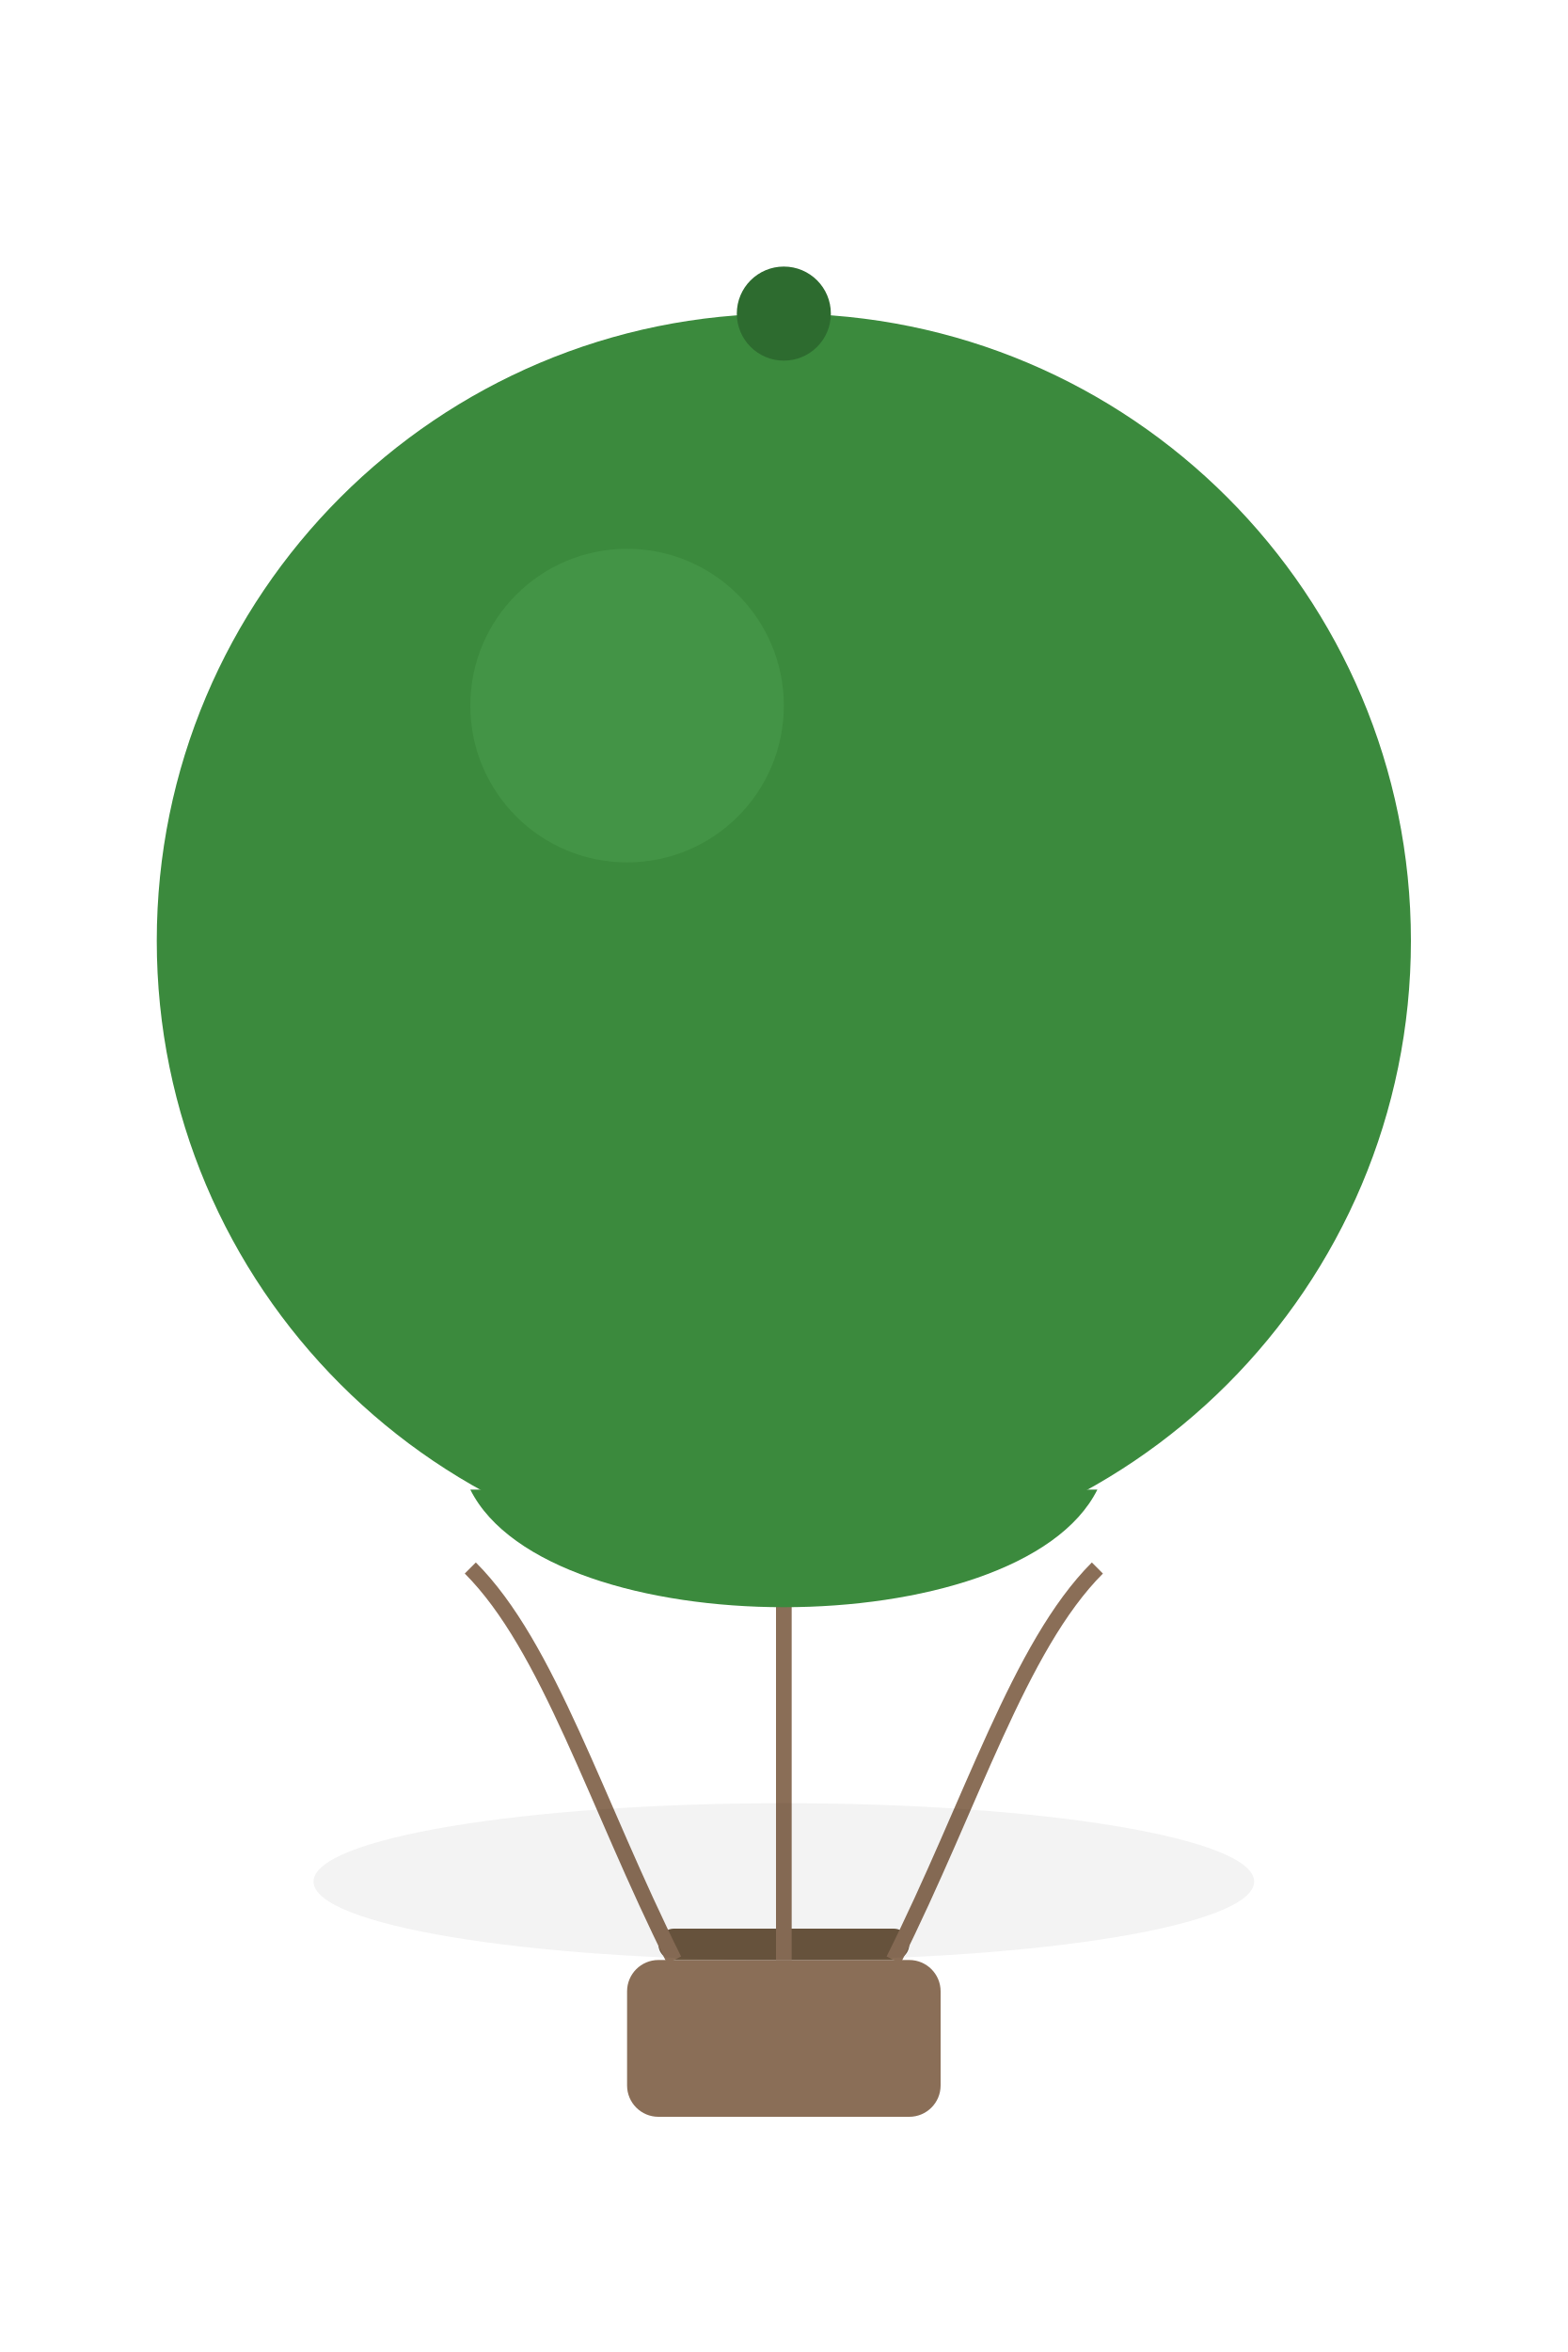
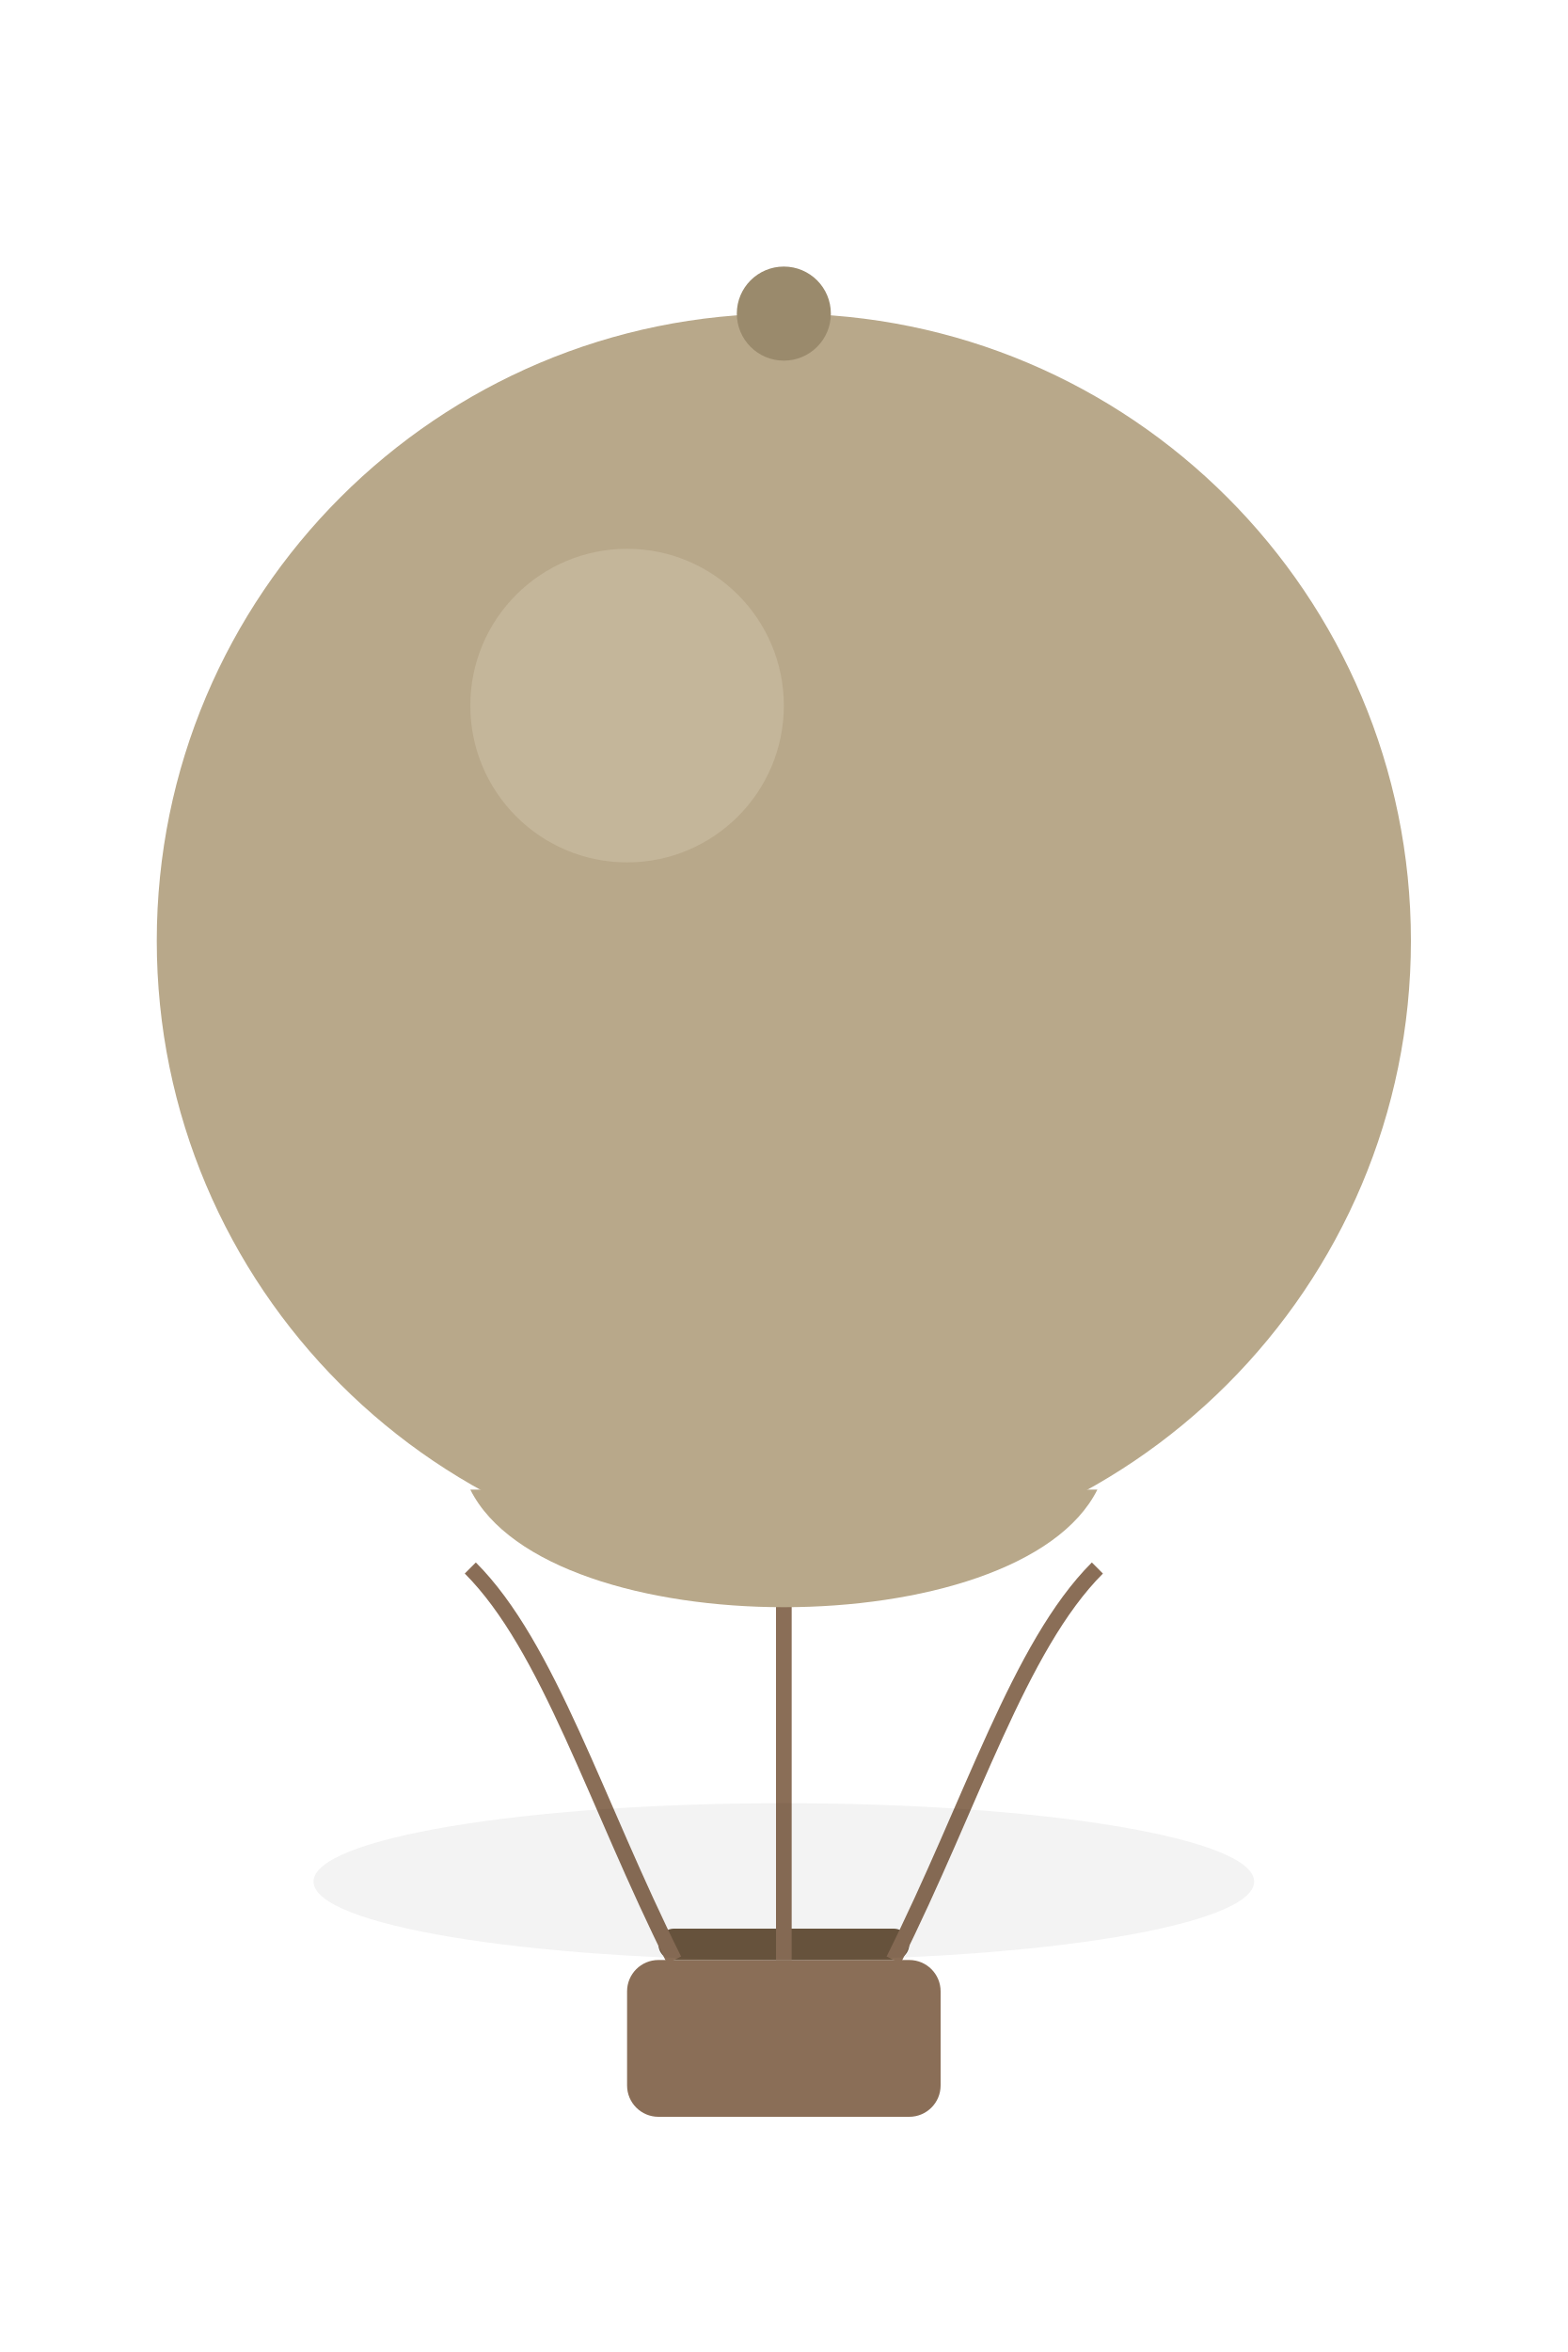
<svg xmlns="http://www.w3.org/2000/svg" viewBox="0 0 100 150">
  <rect x="40" y="125" width="20" height="10" rx="2" fill="#8a6e57" />
  <rect x="42" y="123" width="16" height="2" rx="1" fill="#6b563f" />
  <path d="M43,125 C38,115 35,105 30,100" stroke="#8a6e57" stroke-width="1" fill="none" />
  <path d="M50,125 C50,115 50,105 50,100" stroke="#8a6e57" stroke-width="1" fill="none" />
  <path d="M57,125 C62,115 65,105 70,100" stroke="#8a6e57" stroke-width="1" fill="none" />
  <ellipse cx="50" cy="120" rx="30" ry="5" fill="rgba(0,0,0,0.05)" />
-   <circle cx="50" cy="60" r="40" fill="#3b8a3d" />
-   <path d="M30,95 C35,105 65,105 70,95" fill="#3b8a3d" />
-   <circle cx="40" cy="45" r="10" fill="#4fa352" opacity="0.4" />
-   <circle cx="50" cy="20" r="3" fill="#2d6b2f" />
+   <circle cx="50" cy="60" r="40" fill="#b8a88a" />
+   <path d="M30,95 C35,105 65,105 70,95" fill="#b8a88a" />
+   <circle cx="40" cy="45" r="10" fill="#d6cab1" opacity="0.4" />
+   <circle cx="50" cy="20" r="3" fill="#9a8a6c" />
</svg>
